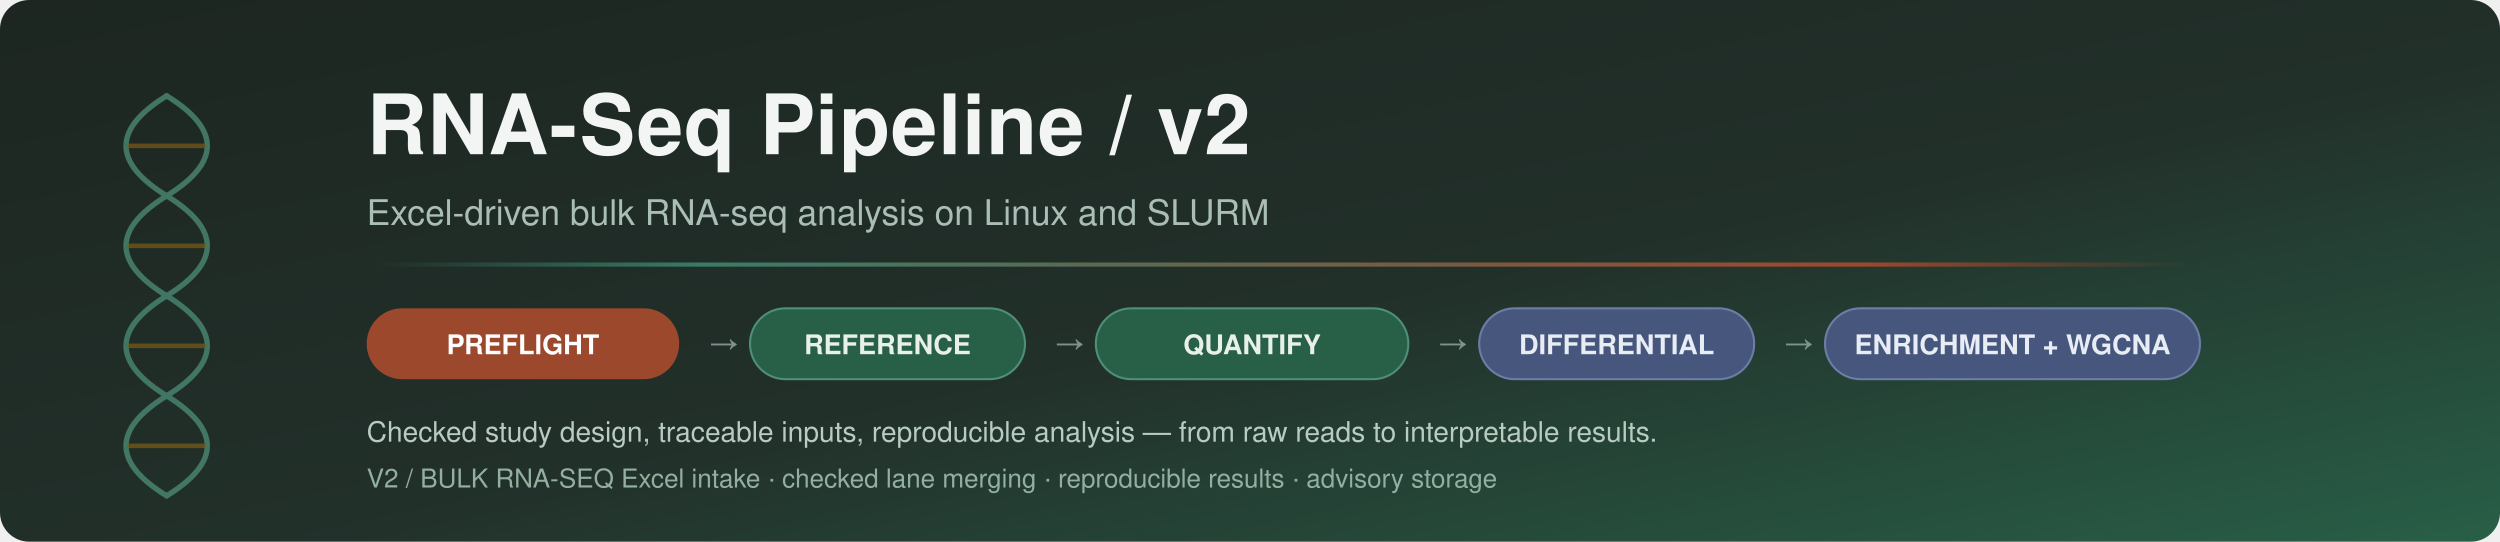
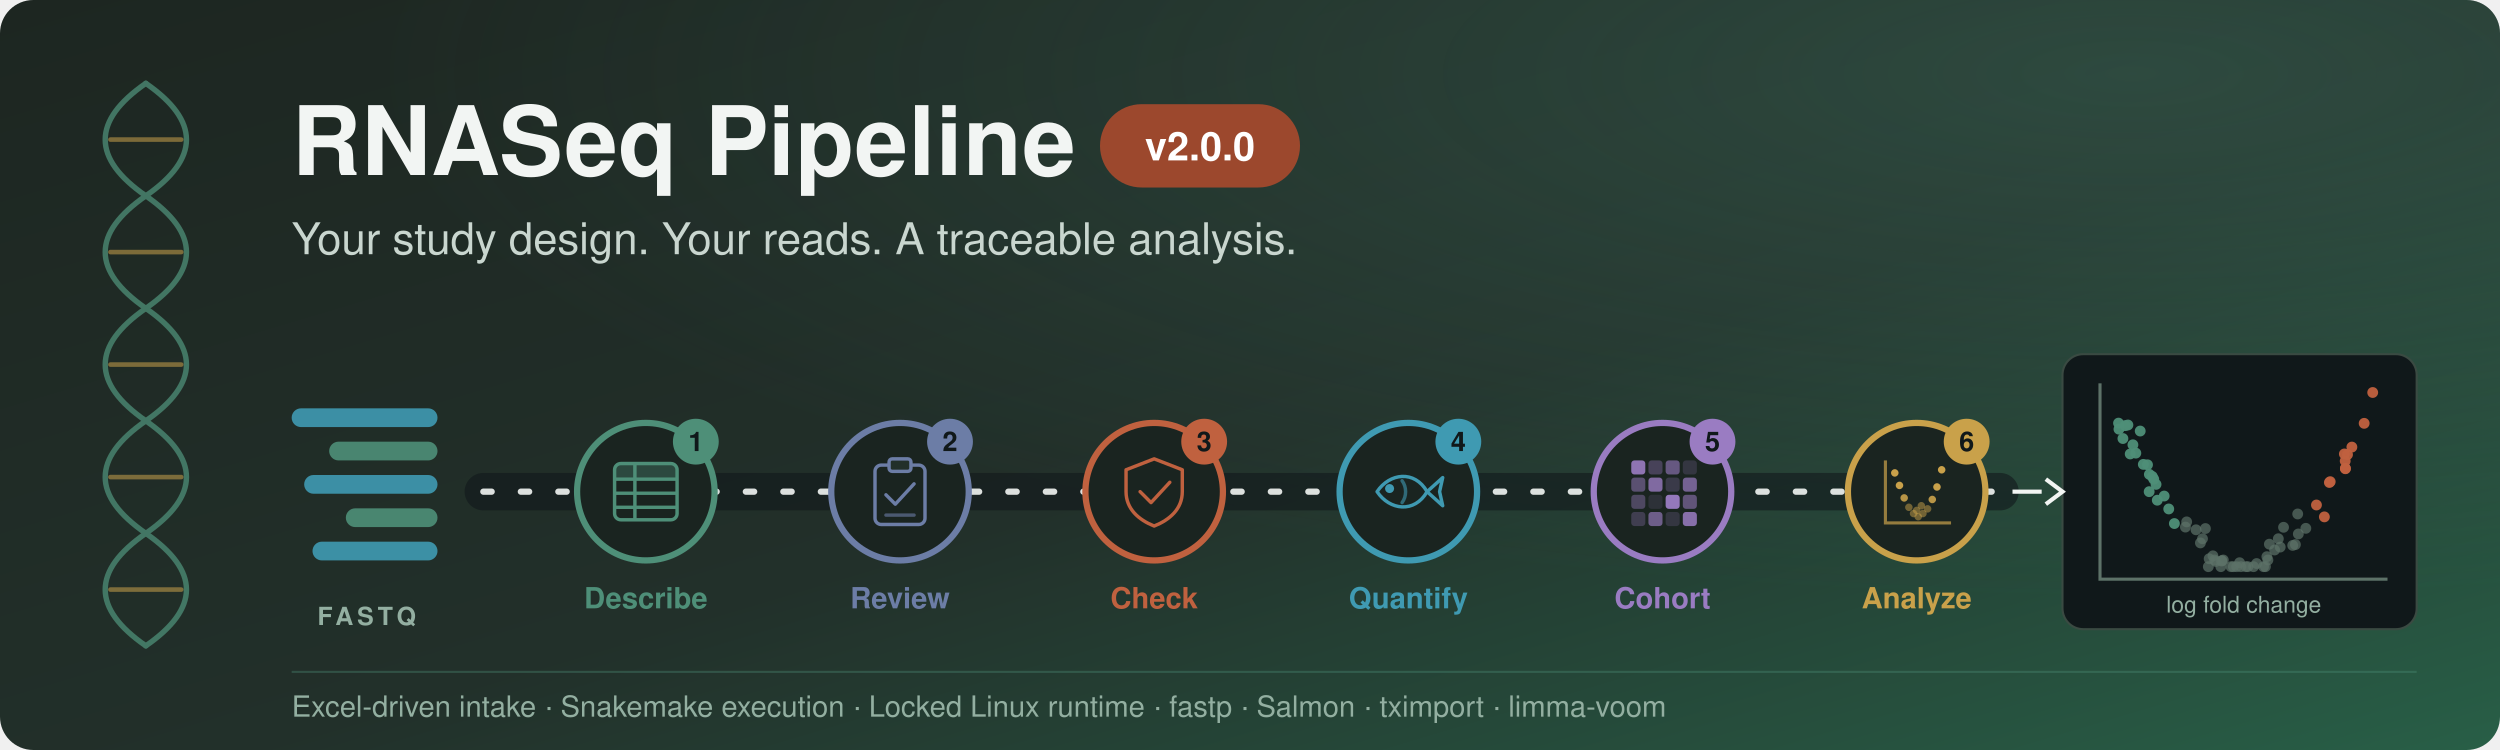
- <svg xmlns="http://www.w3.org/2000/svg" viewBox="0 0 1200 260" width="1200" height="260" role="img" aria-label="RNA-Seq pipeline: reads to reference-validated evidence, with a preflight gate before any compute">
+ <svg xmlns="http://www.w3.org/2000/svg" viewBox="0 0 1200 360" width="1200" height="360" role="img" aria-label="RNASeq Pipeline v2.0.0: standard bulk RNA-seq from raw FASTQ reads through six stages to differential-expression results">
  <defs>
    <linearGradient id="bg" x1="0" y1="0" x2="1" y2="1">
      <stop offset="0%" stop-color="#1D2621" />
      <stop offset="55%" stop-color="#22302A" />
      <stop offset="100%" stop-color="#285F47" />
    </linearGradient>
-     <linearGradient id="rule" x1="0" y1="0" x2="1" y2="0">
-       <stop offset="0%" stop-color="#397C68" stop-opacity="0" />
-       <stop offset="18%" stop-color="#397C68" />
-       <stop offset="82%" stop-color="#9C482D" />
-       <stop offset="100%" stop-color="#9C482D" stop-opacity="0" />
+     <linearGradient id="pipe" x1="0" y1="0" x2="1" y2="0">
+       <stop offset="0%" stop-color="#397C68" />
+       <stop offset="100%" stop-color="#9C482D" />
    </linearGradient>
+     <radialGradient id="glow" cx="0.85" cy="0.1" r="0.7">
+       <stop offset="0%" stop-color="#4E8F78" stop-opacity=".28" />
+       <stop offset="100%" stop-color="#4E8F78" stop-opacity="0" />
+     </radialGradient>
  </defs>
-   <rect width="1200" height="260" rx="14" fill="url(#bg)" />
-   <g stroke="#4E8F78" stroke-width="2.6" fill="none" opacity="0.75" stroke-linecap="round">
-     <path d="M80 46 C106 62 106 78 80 94 C54 110 54 126 80 142 C106 158 106 174 80 190 C54 206 54 222 80 238" />
-     <path d="M80 46 C54 62 54 78 80 94 C106 110 106 126 80 142 C54 158 54 174 80 190 C106 206 106 222 80 238" />
-   </g>
-   <g stroke="#7A5B16" stroke-width="2.2" opacity="0.7" stroke-linecap="round">
-     <line x1="62" y1="70" x2="98" y2="70" />
-     <line x1="62" y1="118" x2="98" y2="118" />
-     <line x1="62" y1="166" x2="98" y2="166" />
-     <line x1="62" y1="214" x2="98" y2="214" />
-   </g>
-   <text x="176" y="74" font-family="Helvetica Neue, Helvetica, Arial, sans-serif" font-size="40" font-weight="700" fill="#F2F5F3" letter-spacing="0.4">
-     RNA-Seq Pipeline / v2
-   </text>
-   <text x="176" y="108" font-family="Helvetica Neue, Helvetica, Arial, sans-serif" font-size="17" fill="#A9BEB4">
-     Excel-driven bulk RNA-seq analysis on Linux and SLURM
-   </text>
-   <rect x="176" y="126" width="880" height="2" fill="url(#rule)" />
-   <g font-family="Helvetica Neue, Helvetica, Arial, sans-serif" font-size="13" font-weight="600">
-     <g>
-       <rect x="176" y="148" width="150" height="34" rx="17" fill="#9C482D" />
-       <text x="251" y="170" fill="#FFFFFF" text-anchor="middle">PREFLIGHT</text>
-     </g>
-     <text x="340" y="170" fill="#7E9389" font-size="15">→</text>
-     <g>
-       <rect x="360" y="148" width="132" height="34" rx="17" fill="#285F47" stroke="#4E8F78" stroke-width="1" />
-       <text x="426" y="170" fill="#E8F0EC" text-anchor="middle">REFERENCE</text>
-     </g>
-     <text x="506" y="170" fill="#7E9389" font-size="15">→</text>
-     <g>
-       <rect x="526" y="148" width="150" height="34" rx="17" fill="#285F47" stroke="#4E8F78" stroke-width="1" />
-       <text x="601" y="170" fill="#E8F0EC" text-anchor="middle">QUANTIFY</text>
-     </g>
-     <text x="690" y="170" fill="#7E9389" font-size="15">→</text>
-     <g>
-       <rect x="710" y="148" width="132" height="34" rx="17" fill="#46567D" stroke="#6C7DA6" stroke-width="1" />
-       <text x="776" y="170" fill="#E8ECF4" text-anchor="middle">DIFFERENTIAL</text>
-     </g>
-     <text x="856" y="170" fill="#7E9389" font-size="15">→</text>
-     <g>
-       <rect x="876" y="148" width="180" height="34" rx="17" fill="#46567D" stroke="#6C7DA6" stroke-width="1" />
-       <text x="966" y="170" fill="#E8ECF4" text-anchor="middle">ENRICHMENT + WGCNA</text>
-     </g>
-   </g>
-   <text x="176" y="212" font-family="Helvetica Neue, Helvetica, Arial, sans-serif" font-size="13.5" fill="#B9CCC2">
-     Checked study design, traceable inputs, reproducible analysis — from raw reads to interpretable results.
-   </text>
-   <text x="176" y="234" font-family="Helvetica Neue, Helvetica, Arial, sans-serif" font-size="12.5" fill="#93AFA1">
-     V2 / BULK RNA-SEQ     Excel intake · checked lane merging · reproducible results · advisory storage
-   </text>
+   <style>
+ .flow{stroke-dasharray:4 14;animation:flow 1.6s linear infinite}
+ @keyframes flow{to{stroke-dashoffset:-36}}
+ @media (prefers-reduced-motion:reduce){.flow{animation:none}}
+ </style>
+   <rect width="1200" height="360" rx="16" fill="url(#bg)" />
+   <rect width="1200" height="360" rx="16" fill="url(#glow)" />
+   <g stroke="#4E8F78" stroke-width="2.6" fill="none" opacity=".75" stroke-linecap="round">
+     <path d="M70 40 C96 58 96 76 70 94 C44 112 44 130 70 148 C96 166 96 184 70 202 C44 220 44 238 70 256 C96 274 96 292 70 310" />
+     <path d="M70 40 C44 58 44 76 70 94 C96 112 96 130 70 148 C44 166 44 184 70 202 C96 220 96 238 70 256 C44 274 44 292 70 310" />
+   </g>
+   <g stroke="#C9A14A" stroke-width="2.2" opacity=".55" stroke-linecap="round">
+     <line x1="53" y1="67" x2="87" y2="67" />
+     <line x1="53" y1="121" x2="87" y2="121" />
+     <line x1="53" y1="175" x2="87" y2="175" />
+     <line x1="53" y1="229" x2="87" y2="229" />
+     <line x1="53" y1="283" x2="87" y2="283" />
+   </g>
+   <text x="140" y="84" font-family="Helvetica Neue, Helvetica, Arial, sans-serif" font-size="46" font-weight="700" fill="#F2F5F3" letter-spacing=".3">RNASeq Pipeline</text>
+   <rect x="528" y="50" width="96" height="40" rx="20" fill="#9C482D" />
+   <text x="576" y="77" font-family="Helvetica Neue, Helvetica, Arial, sans-serif" font-size="19" font-weight="700" fill="#FFFFFF" text-anchor="middle">v2.0.0</text>
+   <text x="140" y="122" font-family="Helvetica Neue, Helvetica, Arial, sans-serif" font-size="21" fill="#C9D6CF">Your study design. Your reads. A traceable analysis.</text>
+   <rect x="140" y="196" width="70" height="9" rx="4.5" fill="#3F9AB2" opacity=".9" />
+   <rect x="158" y="212" width="52" height="9" rx="4.5" fill="#4E8F78" opacity=".9" />
+   <rect x="146" y="228" width="64" height="9" rx="4.5" fill="#3F9AB2" opacity=".9" />
+   <rect x="166" y="244" width="44" height="9" rx="4.5" fill="#4E8F78" opacity=".9" />
+   <rect x="150" y="260" width="60" height="9" rx="4.5" fill="#3F9AB2" opacity=".9" />
+   <text x="176" y="300" font-family="Helvetica Neue, Helvetica, Arial, sans-serif" font-size="12" font-weight="700" letter-spacing="2" fill="#93AFA1" text-anchor="middle">FASTQ</text>
+   <path d="M232 236 H960" stroke="#10181A" stroke-width="18" stroke-linecap="round" opacity=".6" />
+   <path d="M232 236 H960" stroke="url(#pipe)" stroke-width="7" stroke-linecap="round" opacity=".6" />
+   <path class="flow" d="M232 236 H960" stroke="#F2F5F3" stroke-width="3" stroke-linecap="round" opacity=".9" />
+   <circle cx="310" cy="236" r="33" fill="#1A2420" stroke="#4E8F78" stroke-width="3" />
+   <g transform="translate(292,218) scale(.75)">
+     <g transform="translate(0,0)" fill="none" stroke="#4E8F78" stroke-width="2.2" stroke-linejoin="round">
+       <rect x="4" y="6" width="40" height="36" rx="4" />
+       <line x1="4" y1="16" x2="44" y2="16" />
+       <line x1="4" y1="25" x2="44" y2="25" />
+       <line x1="4" y1="34" x2="44" y2="34" />
+       <line x1="17" y1="6" x2="17" y2="42" />
+     </g>
+     <rect x="4" y="6" width="40" height="10" rx="3" fill="#4E8F78" opacity=".35" />
+   </g>
+   <circle cx="334" cy="212" r="11" fill="#4E8F78" />
+   <text x="334" y="216.5" font-family="Helvetica Neue, Helvetica, Arial, sans-serif" font-size="13" font-weight="700" fill="#10181A" text-anchor="middle">1</text>
+   <text x="310" y="292" font-family="Helvetica Neue, Helvetica, Arial, sans-serif" font-size="14" font-weight="600" fill="#4E8F78" text-anchor="middle">Describe</text>
+   <circle cx="432" cy="236" r="33" fill="#1A2420" stroke="#6C7DA6" stroke-width="3" />
+   <g transform="translate(414,218) scale(.75)">
+     <g transform="translate(0,0)" fill="none" stroke="#6C7DA6" stroke-width="2.2" stroke-linecap="round" stroke-linejoin="round">
+       <rect x="8" y="7" width="32" height="38" rx="4" />
+       <rect x="17" y="3" width="14" height="8" rx="2" fill="#22302A" />
+       <polyline points="15,26 21,32 33,19" />
+       <line x1="15" y1="39" x2="33" y2="39" opacity=".6" />
+     </g>
+   </g>
+   <circle cx="456" cy="212" r="11" fill="#6C7DA6" />
+   <text x="456" y="216.5" font-family="Helvetica Neue, Helvetica, Arial, sans-serif" font-size="13" font-weight="700" fill="#10181A" text-anchor="middle">2</text>
+   <text x="432" y="292" font-family="Helvetica Neue, Helvetica, Arial, sans-serif" font-size="14" font-weight="600" fill="#6C7DA6" text-anchor="middle">Review</text>
+   <circle cx="554" cy="236" r="33" fill="#1A2420" stroke="#C0613F" stroke-width="3" />
+   <g transform="translate(536,218) scale(.75)">
+     <g transform="translate(0,0)" fill="none" stroke="#C0613F" stroke-width="2.2" stroke-linecap="round" stroke-linejoin="round">
+       <path d="M24 3 L42 10 V24 C42 35 34 42 24 46 C14 42 6 35 6 24 V10 Z" />
+       <polyline points="15,24 22,31 34,18" />
+     </g>
+   </g>
+   <circle cx="578" cy="212" r="11" fill="#C0613F" />
+   <text x="578" y="216.5" font-family="Helvetica Neue, Helvetica, Arial, sans-serif" font-size="13" font-weight="700" fill="#10181A" text-anchor="middle">3</text>
+   <text x="554" y="292" font-family="Helvetica Neue, Helvetica, Arial, sans-serif" font-size="14" font-weight="600" fill="#C0613F" text-anchor="middle">Check</text>
+   <circle cx="676" cy="236" r="33" fill="#1A2420" stroke="#3F9AB2" stroke-width="3" />
+   <g transform="translate(658,218) scale(.75)">
+     <g transform="translate(0,0)" fill="none" stroke="#3F9AB2" stroke-width="2.2" stroke-linejoin="round" stroke-linecap="round">
+       <path d="M4 24 C12 12 28 10 36 24 C28 38 12 36 4 24 Z" />
+       <path d="M36 24 L46 15 L44 24 L46 33 Z" />
+       <circle cx="12" cy="22" r="1.8" fill="#3F9AB2" />
+       <path d="M20 17 C23 21 23 27 20 31" opacity=".6" />
+     </g>
+   </g>
+   <circle cx="700" cy="212" r="11" fill="#3F9AB2" />
+   <text x="700" y="216.5" font-family="Helvetica Neue, Helvetica, Arial, sans-serif" font-size="13" font-weight="700" fill="#10181A" text-anchor="middle">4</text>
+   <text x="676" y="292" font-family="Helvetica Neue, Helvetica, Arial, sans-serif" font-size="14" font-weight="600" fill="#3F9AB2" text-anchor="middle">Quantify</text>
+   <circle cx="798" cy="236" r="33" fill="#1A2420" stroke="#9A7CC2" stroke-width="3" />
+   <g transform="translate(780,218) scale(.75)">
+     <g transform="translate(0,0)">
+       <rect x="4" y="4" width="9" height="9" rx="2" fill="#9A7CC2" opacity="0.9" />
+       <rect x="15" y="4" width="9" height="9" rx="2" fill="#9A7CC2" opacity="0.35" />
+       <rect x="26" y="4" width="9" height="9" rx="2" fill="#9A7CC2" opacity="0.6" />
+       <rect x="37" y="4" width="9" height="9" rx="2" fill="#9A7CC2" opacity="0.2" />
+       <rect x="4" y="15" width="9" height="9" rx="2" fill="#9A7CC2" opacity="0.5" />
+       <rect x="15" y="15" width="9" height="9" rx="2" fill="#9A7CC2" opacity="0.8" />
+       <rect x="26" y="15" width="9" height="9" rx="2" fill="#9A7CC2" opacity="0.25" />
+       <rect x="37" y="15" width="9" height="9" rx="2" fill="#9A7CC2" opacity="0.7" />
+       <rect x="4" y="26" width="9" height="9" rx="2" fill="#9A7CC2" opacity="0.4" />
+       <rect x="15" y="26" width="9" height="9" rx="2" fill="#9A7CC2" opacity="0.15" />
+       <rect x="26" y="26" width="9" height="9" rx="2" fill="#9A7CC2" opacity="0.95" />
+       <rect x="37" y="26" width="9" height="9" rx="2" fill="#9A7CC2" opacity="0.55" />
+       <rect x="4" y="37" width="9" height="9" rx="2" fill="#9A7CC2" opacity="0.3" />
+       <rect x="15" y="37" width="9" height="9" rx="2" fill="#9A7CC2" opacity="0.65" />
+       <rect x="26" y="37" width="9" height="9" rx="2" fill="#9A7CC2" opacity="0.2" />
+       <rect x="37" y="37" width="9" height="9" rx="2" fill="#9A7CC2" opacity="0.85" />
+     </g>
+   </g>
+   <circle cx="822" cy="212" r="11" fill="#9A7CC2" />
+   <text x="822" y="216.5" font-family="Helvetica Neue, Helvetica, Arial, sans-serif" font-size="13" font-weight="700" fill="#10181A" text-anchor="middle">5</text>
+   <text x="798" y="292" font-family="Helvetica Neue, Helvetica, Arial, sans-serif" font-size="14" font-weight="600" fill="#9A7CC2" text-anchor="middle">Cohort</text>
+   <circle cx="920" cy="236" r="33" fill="#1A2420" stroke="#C9A14A" stroke-width="3" />
+   <g transform="translate(902,218) scale(.75)">
+     <g transform="translate(0,0)">
+       <polyline points="4,4 4,44 46,44" fill="none" stroke="#C9A14A" stroke-width="2" opacity=".7" />
+       <circle cx="25" cy="40" r="2.4" fill="#C9A14A" opacity="0.5" />
+       <circle cx="22" cy="38" r="2.4" fill="#C9A14A" opacity="0.5" />
+       <circle cx="28" cy="38" r="2.4" fill="#C9A14A" opacity="0.5" />
+       <circle cx="19" cy="34" r="2.4" fill="#C9A14A" opacity="0.5" />
+       <circle cx="31" cy="35" r="2.4" fill="#C9A14A" opacity="0.5" />
+       <circle cx="16" cy="28" r="2.4" fill="#C9A14A" opacity="0.9" />
+       <circle cx="34" cy="29" r="2.4" fill="#C9A14A" opacity="0.9" />
+       <circle cx="13" cy="20" r="2.4" fill="#C9A14A" opacity="1" />
+       <circle cx="37" cy="21" r="2.4" fill="#C9A14A" opacity="1" />
+       <circle cx="10" cy="12" r="2.4" fill="#C9A14A" opacity="1" />
+       <circle cx="40" cy="10" r="2.4" fill="#C9A14A" opacity="1" />
+       <circle cx="24" cy="36" r="2.4" fill="#C9A14A" opacity="0.5" />
+       <circle cx="27" cy="33" r="2.4" fill="#C9A14A" opacity="0.5" />
+     </g>
+   </g>
+   <circle cx="944" cy="212" r="11" fill="#C9A14A" />
+   <text x="944" y="216.5" font-family="Helvetica Neue, Helvetica, Arial, sans-serif" font-size="13" font-weight="700" fill="#10181A" text-anchor="middle">6</text>
+   <text x="920" y="292" font-family="Helvetica Neue, Helvetica, Arial, sans-serif" font-size="14" font-weight="600" fill="#C9A14A" text-anchor="middle">Analyze</text>
+   <rect x="990" y="170" width="170" height="132" rx="10" fill="#10181A" stroke="#3A4A42" />
+   <polyline points="1008,184 1008,278 1146,278" fill="none" stroke="#5D7268" stroke-width="1.5" />
+   <circle cx="1054.1" cy="254.3" r="2.6" fill="#5D7268" opacity="0.7" />
+   <circle cx="1021.4" cy="204.0" r="2.6" fill="#4E8F78" opacity="0.95" />
+   <circle cx="1081.7" cy="272.0" r="2.6" fill="#5D7268" opacity="0.7" />
+   <circle cx="1078.0" cy="272.0" r="2.6" fill="#5D7268" opacity="0.7" />
+   <circle cx="1016.9" cy="203.1" r="2.6" fill="#4E8F78" opacity="0.95" />
+   <circle cx="1023.8" cy="213.5" r="2.6" fill="#4E8F78" opacity="0.95" />
+   <circle cx="1067.2" cy="268.8" r="2.6" fill="#5D7268" opacity="0.7" />
+   <circle cx="1041.0" cy="244.3" r="2.6" fill="#4E8F78" opacity="0.95" />
+   <circle cx="1093.6" cy="258.6" r="2.6" fill="#5D7268" opacity="0.7" />
+   <circle cx="1063.6" cy="269.5" r="2.6" fill="#5D7268" opacity="0.7" />
+   <circle cx="1138.9" cy="188.4" r="2.6" fill="#C0613F" opacity="0.95" />
+   <circle cx="1049.6" cy="250.5" r="2.6" fill="#5D7268" opacity="0.7" />
+   <circle cx="1030.8" cy="223.1" r="2.6" fill="#4E8F78" opacity="0.95" />
+   <circle cx="1118.1" cy="231.6" r="2.6" fill="#C0613F" opacity="0.95" />
+   <circle cx="1035.5" cy="240.1" r="2.6" fill="#4E8F78" opacity="0.95" />
+   <circle cx="1060.4" cy="268.2" r="2.6" fill="#5D7268" opacity="0.7" />
+   <circle cx="1083.2" cy="270.5" r="2.6" fill="#5D7268" opacity="0.7" />
+   <circle cx="1038.8" cy="238.1" r="2.6" fill="#4E8F78" opacity="0.95" />
+   <circle cx="1100.5" cy="261.8" r="2.6" fill="#5D7268" opacity="0.7" />
+   <circle cx="1088.1" cy="267.2" r="2.6" fill="#5D7268" opacity="0.7" />
+   <circle cx="1070.9" cy="272.0" r="2.6" fill="#5D7268" opacity="0.7" />
+   <circle cx="1102.9" cy="246.7" r="2.6" fill="#5D7268" opacity="0.7" />
+   <circle cx="1043.7" cy="251.3" r="2.6" fill="#4E8F78" opacity="0.95" />
+   <circle cx="1125.8" cy="224.8" r="2.6" fill="#C0613F" opacity="0.95" />
+   <circle cx="1106.8" cy="253.6" r="2.6" fill="#5D7268" opacity="0.7" />
+   <circle cx="1027.3" cy="206.9" r="2.6" fill="#4E8F78" opacity="0.95" />
+   <circle cx="1066.4" cy="269.3" r="2.6" fill="#5D7268" opacity="0.7" />
+   <circle cx="1075.6" cy="272.0" r="2.6" fill="#5D7268" opacity="0.7" />
+   <circle cx="1017.1" cy="206.0" r="2.6" fill="#4E8F78" opacity="0.95" />
+   <circle cx="1086.5" cy="272.0" r="2.6" fill="#5D7268" opacity="0.7" />
+   <circle cx="1125.8" cy="225.0" r="2.6" fill="#C0613F" opacity="0.95" />
+   <circle cx="1089.3" cy="261.2" r="2.6" fill="#5D7268" opacity="0.7" />
+   <circle cx="1087.4" cy="272.0" r="2.6" fill="#5D7268" opacity="0.7" />
+   <circle cx="1134.8" cy="203.2" r="2.6" fill="#C0613F" opacity="0.95" />
+   <circle cx="1073.6" cy="272.0" r="2.6" fill="#5D7268" opacity="0.7" />
+   <circle cx="1103.2" cy="256.3" r="2.6" fill="#5D7268" opacity="0.7" />
+   <circle cx="1096.1" cy="253.1" r="2.6" fill="#5D7268" opacity="0.7" />
+   <circle cx="1049.0" cy="253.0" r="2.6" fill="#5D7268" opacity="0.7" />
+   <circle cx="1062.2" cy="266.8" r="2.6" fill="#5D7268" opacity="0.7" />
+   <circle cx="1072.0" cy="272.0" r="2.6" fill="#5D7268" opacity="0.7" />
+   <circle cx="1033.8" cy="230.0" r="2.6" fill="#4E8F78" opacity="0.95" />
+   <circle cx="1111.9" cy="242.4" r="2.6" fill="#C0613F" opacity="0.95" />
+   <circle cx="1028.8" cy="222.9" r="2.6" fill="#4E8F78" opacity="0.95" />
+   <circle cx="1125.3" cy="217.9" r="2.6" fill="#C0613F" opacity="0.95" />
+   <circle cx="1022.5" cy="217.9" r="2.6" fill="#4E8F78" opacity="0.95" />
+   <circle cx="1126.8" cy="218.2" r="2.6" fill="#C0613F" opacity="0.95" />
+   <circle cx="1118.5" cy="231.2" r="2.6" fill="#C0613F" opacity="0.95" />
+   <circle cx="1066.0" cy="272.0" r="2.6" fill="#5D7268" opacity="0.7" />
+   <circle cx="1058.6" cy="253.7" r="2.6" fill="#5D7268" opacity="0.7" />
+   <circle cx="1031.6" cy="236.0" r="2.6" fill="#4E8F78" opacity="0.95" />
+   <circle cx="1034.9" cy="232.5" r="2.6" fill="#4E8F78" opacity="0.95" />
+   <circle cx="1075.0" cy="270.1" r="2.6" fill="#5D7268" opacity="0.7" />
+   <circle cx="1088.6" cy="268.8" r="2.6" fill="#5D7268" opacity="0.7" />
+   <circle cx="1066.5" cy="269.1" r="2.6" fill="#5D7268" opacity="0.7" />
+   <circle cx="1060.0" cy="272.0" r="2.6" fill="#5D7268" opacity="0.7" />
+   <circle cx="1101.8" cy="261.4" r="2.6" fill="#5D7268" opacity="0.7" />
+   <circle cx="1079.0" cy="272.0" r="2.6" fill="#5D7268" opacity="0.7" />
+   <circle cx="1019.0" cy="210.5" r="2.6" fill="#4E8F78" opacity="0.95" />
+   <circle cx="1128.9" cy="214.6" r="2.6" fill="#C0613F" opacity="0.95" />
+   <circle cx="1115.7" cy="248.1" r="2.6" fill="#C0613F" opacity="0.95" />
+   <circle cx="1063.0" cy="268.8" r="2.6" fill="#5D7268" opacity="0.7" />
+   <circle cx="1094.5" cy="262.6" r="2.6" fill="#5D7268" opacity="0.7" />
+   <circle cx="1020.1" cy="204.3" r="2.6" fill="#4E8F78" opacity="0.95" />
+   <circle cx="1033.1" cy="228.7" r="2.6" fill="#4E8F78" opacity="0.95" />
+   <circle cx="1056.2" cy="260.6" r="2.6" fill="#5D7268" opacity="0.7" />
+   <circle cx="1031.7" cy="227.7" r="2.6" fill="#4E8F78" opacity="0.95" />
+   <circle cx="1025.2" cy="217.5" r="2.6" fill="#4E8F78" opacity="0.95" />
+   <circle cx="1125.7" cy="221.3" r="2.6" fill="#C0613F" opacity="0.95" />
+   <circle cx="1091.8" cy="264.0" r="2.6" fill="#5D7268" opacity="0.7" />
+   <circle cx="1057.2" cy="258.6" r="2.6" fill="#5D7268" opacity="0.7" />
+   <text x="1077" y="294" font-family="Helvetica Neue, Helvetica, Arial, sans-serif" font-size="11" fill="#93AFA1" text-anchor="middle">log fold change</text>
+   <path d="M966 236 l14 0" stroke="#F2F5F3" stroke-width="2" />
+   <path d="M982 230 l8 6 l-8 6" fill="none" stroke="#F2F5F3" stroke-width="2" />
+   <rect x="140" y="322" width="1020" height="1" fill="#4E8F78" opacity=".35" />
+   <text x="140" y="344" font-family="Helvetica Neue, Helvetica, Arial, sans-serif" font-size="14" fill="#93AFA1">Excel-driven intake  ·  Snakemake execution  ·  Locked Linux runtime  ·  fastp  ·  Salmon  ·  tximport  ·  limma-voom</text>
</svg>
